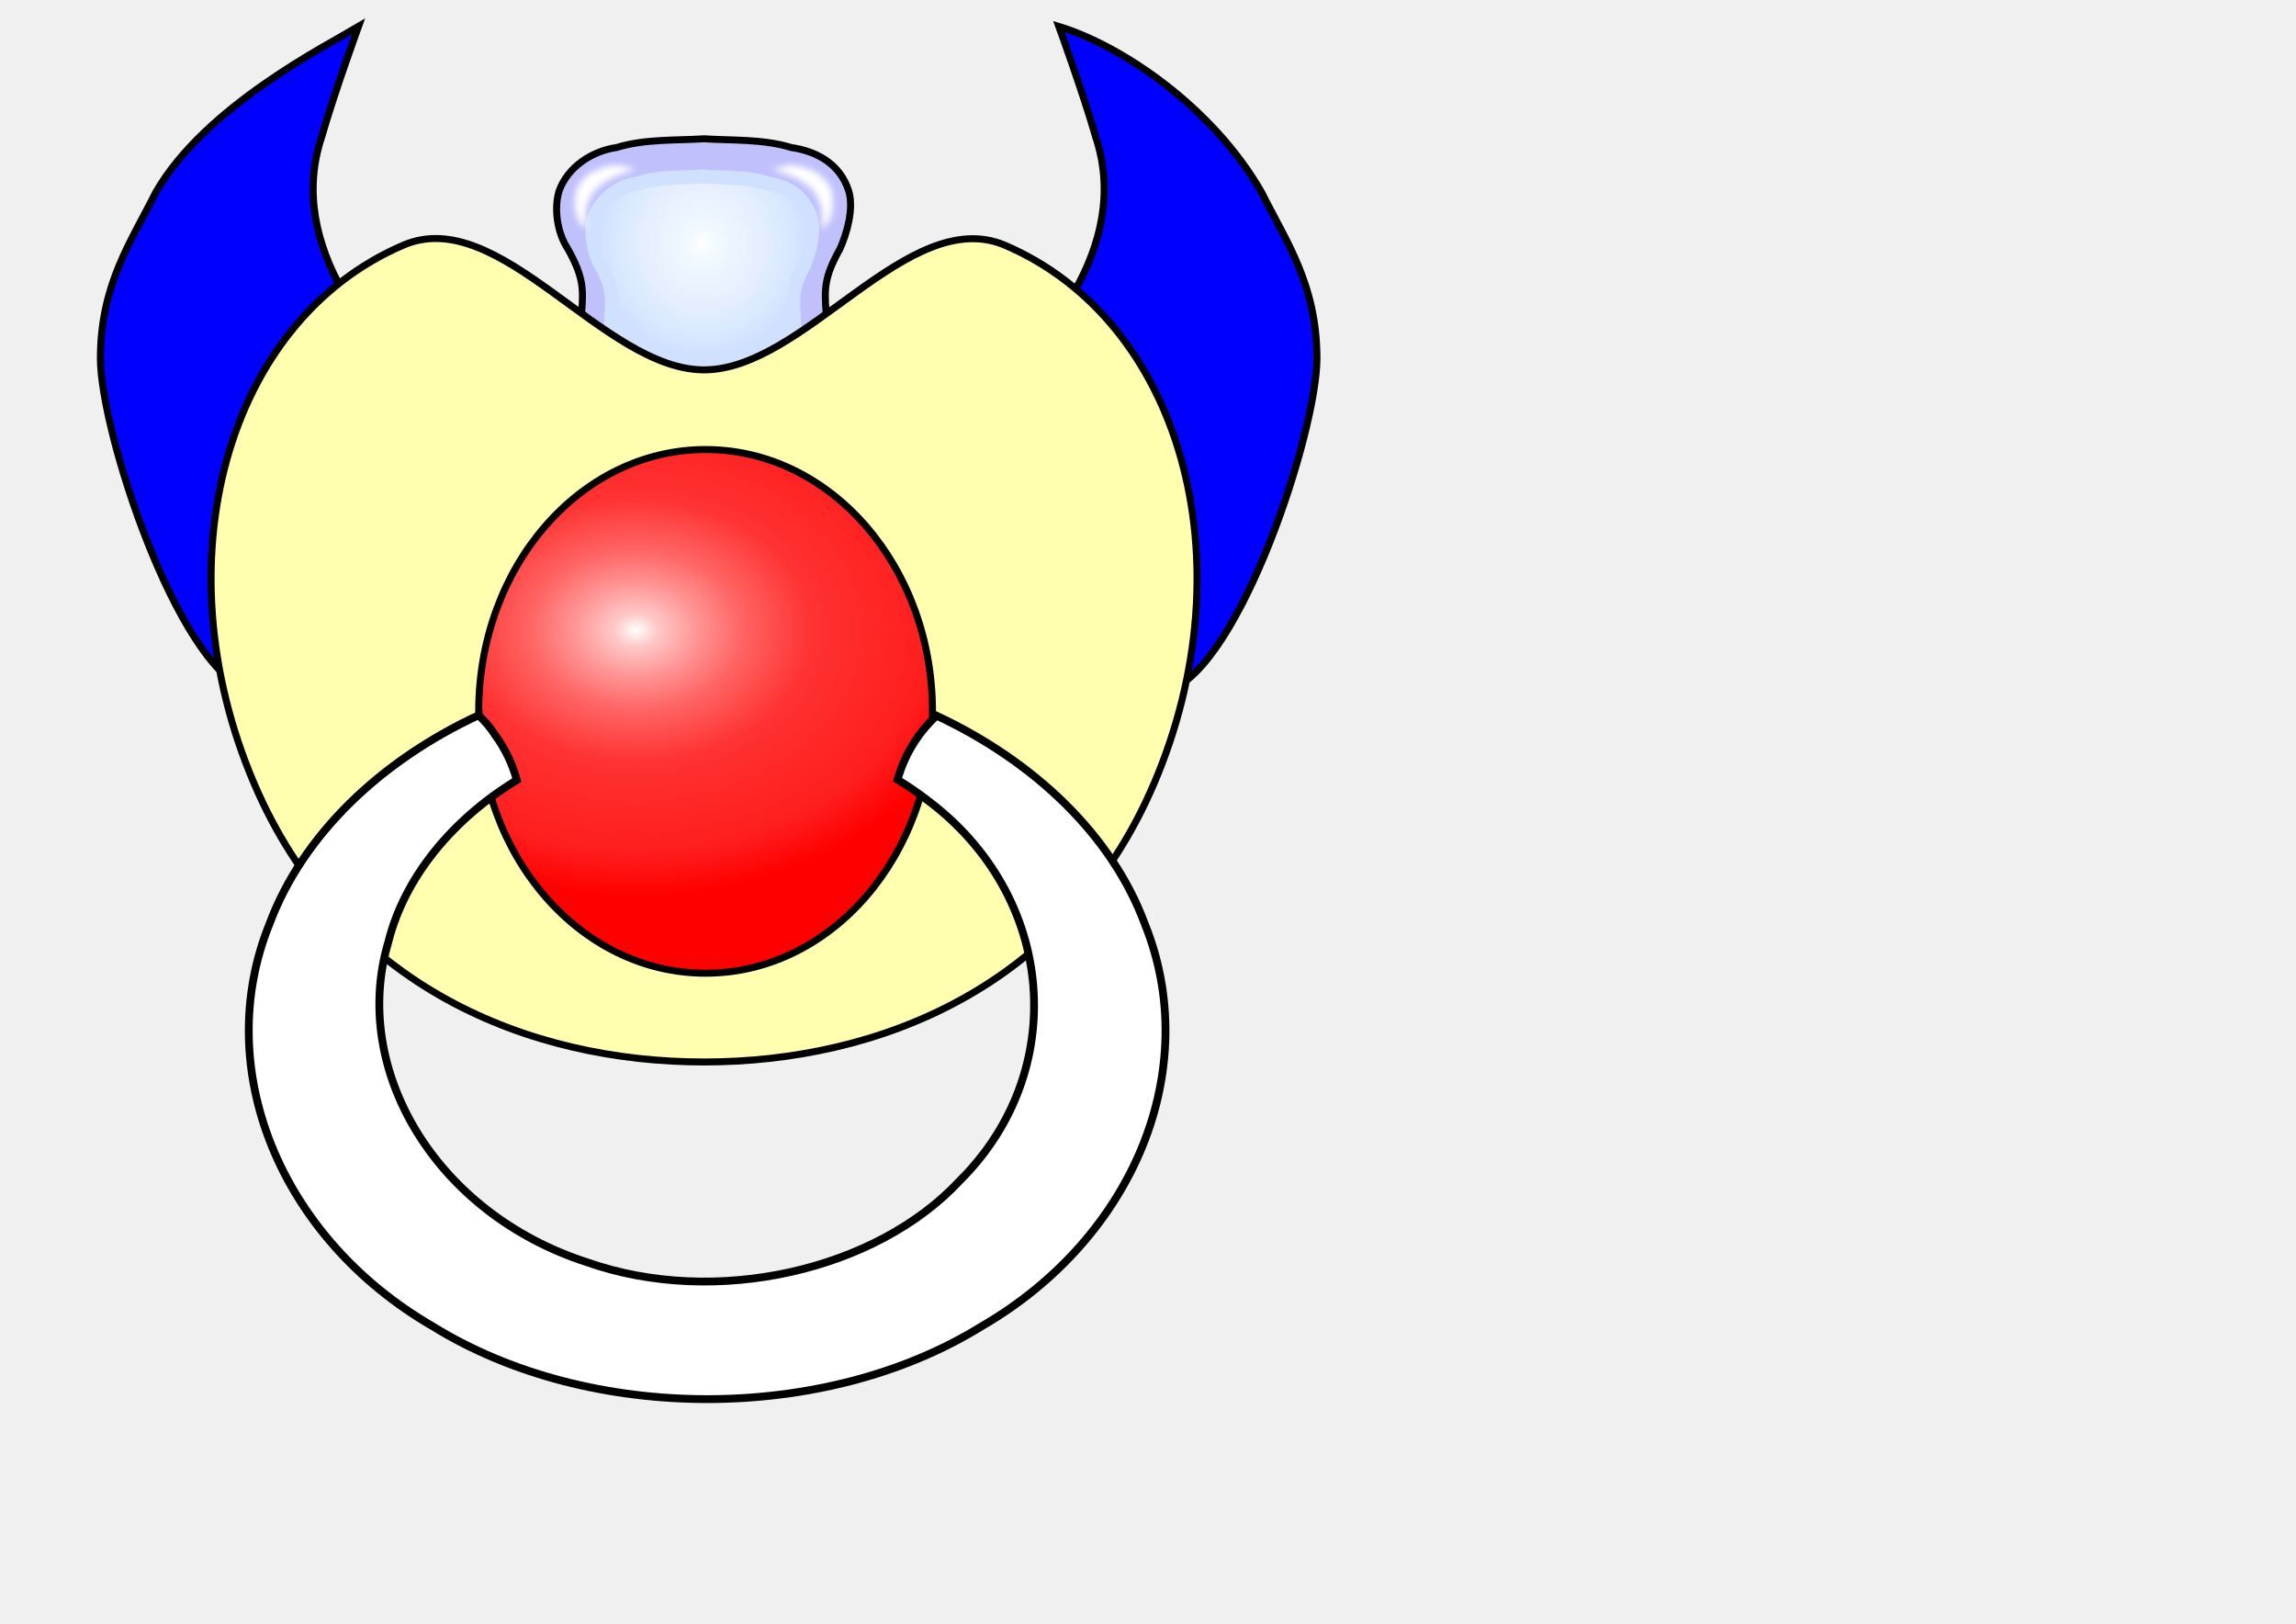
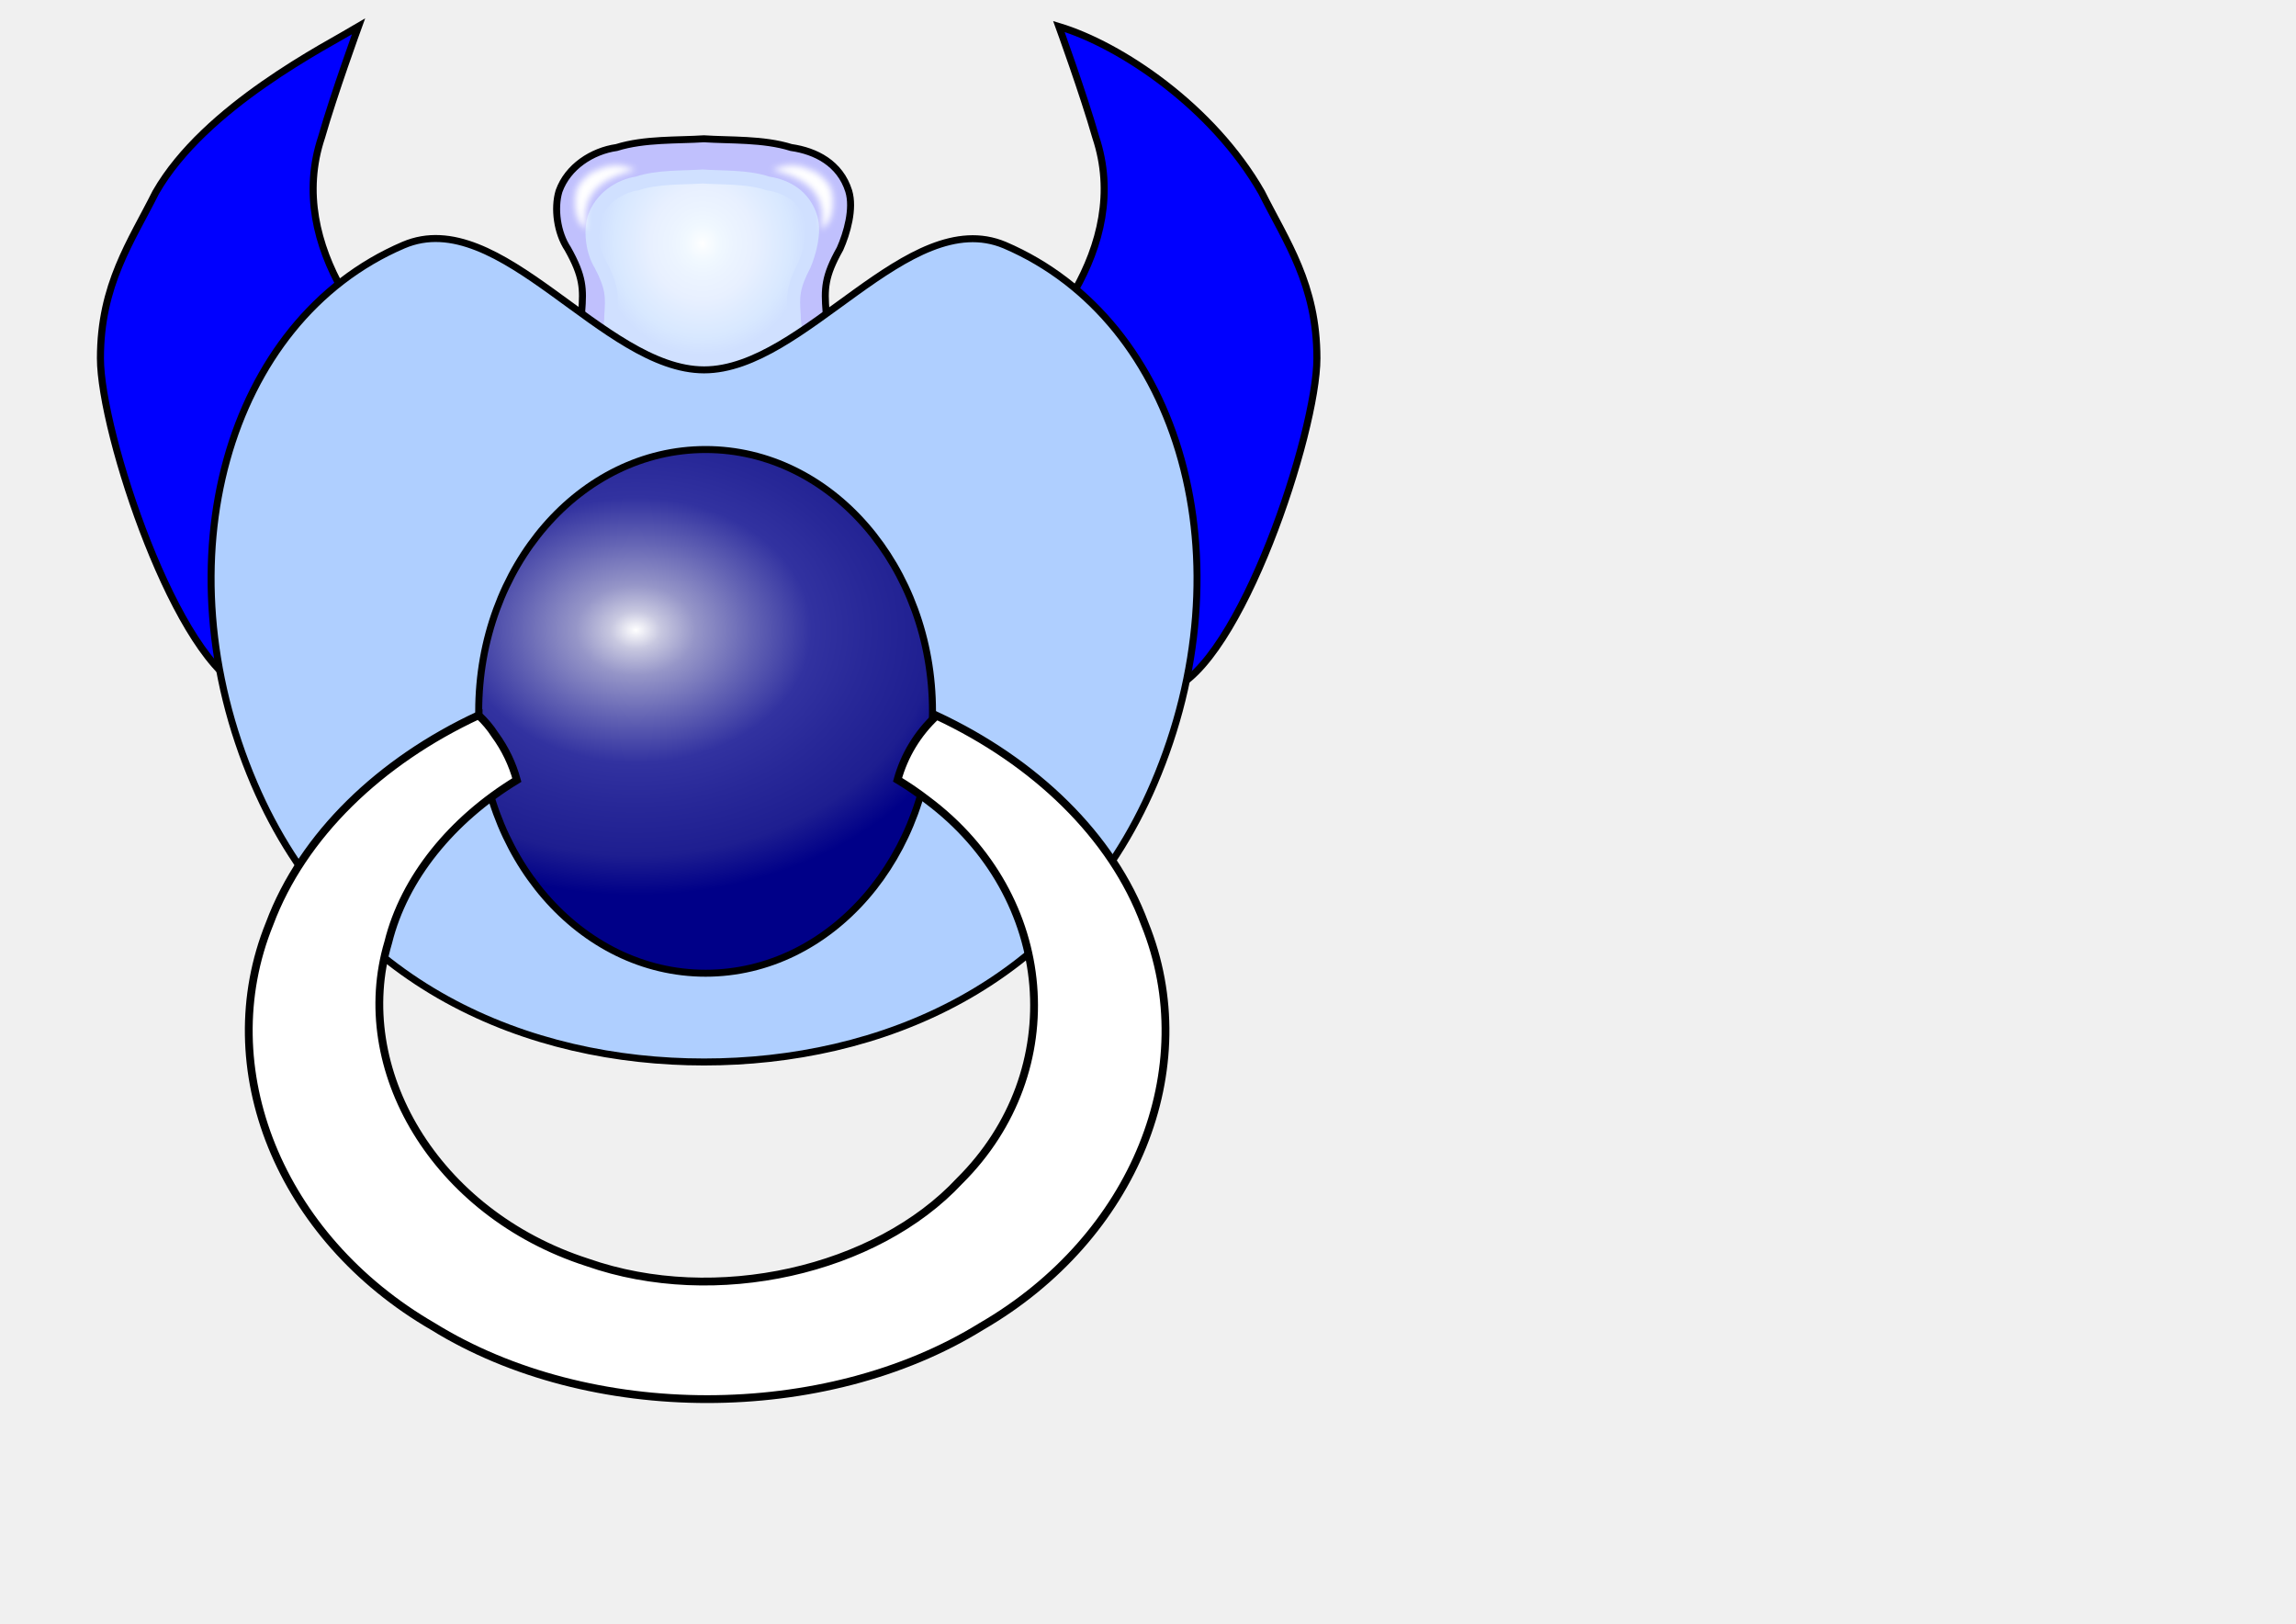
<svg xmlns="http://www.w3.org/2000/svg" xmlns:xlink="http://www.w3.org/1999/xlink" width="1052.362" height="744.094" id="svg2" version="1.1">
  <defs id="defs0">
    <linearGradient id="linearGradient0">
      <stop style="stop-color:#ffffff;stop-opacity:1;" offset="0" id="stop3620" />
-       <stop id="stop3632" offset="0.062" style="stop-color:#ffc8c8;stop-opacity:1;" />
-       <stop id="stop3630" offset="0.172" style="stop-color:#ff9696;stop-opacity:1;" />
-       <stop id="stop3628" offset="0.303" style="stop-color:#ff6464;stop-opacity:1;" />
-       <stop style="stop-color:#ff3232;stop-opacity:1;" offset="0.5" id="stop3634" />
-       <stop id="stop3636" offset="0.659" style="stop-color:#ff2828;stop-opacity:1;" />
-       <stop id="stop3626" offset="0.836" style="stop-color:#ff1e1e;stop-opacity:1;" />
-       <stop style="stop-color:#ff0000;stop-opacity:1;" offset="1" id="stop3622" />
+       <stop id="stop3632" offset="0.07" style="stop-color:#c8c8e0;stop-opacity:1;" />
+       <stop id="stop3630" offset="0.17" style="stop-color:#9696c8;stop-opacity:1;" />
+       <stop id="stop3628" offset="0.33" style="stop-color:#6464b4;stop-opacity:1;" />
+       <stop style="stop-color:#3232a0;stop-opacity:1;" offset="0.5" id="stop3634" />
+       <stop id="stop3636" offset="0.66" style="stop-color:#282898;stop-opacity:1;" />
+       <stop id="stop3626" offset="0.85" style="stop-color:#1e1e90;stop-opacity:1;" />
+       <stop style="stop-color:#000088;stop-opacity:1;" offset="1" id="stop3622" />
    </linearGradient>
    <radialGradient xlink:href="#linearGradient0" id="radialGradient0" cx="450" cy="750" fx="450" fy="750" r="201.5" gradientTransform="matrix(1,0,0,0.7536946,-1.760006,108.1513)" gradientUnits="userSpaceOnUse" />
    <linearGradient id="linearGradient1">
      <stop style="stop-color:#ffffff;stop-opacity:1;" offset="0" id="stop0" />
      <stop id="stop1" offset="0.062" style="stop-color:#f8fcff;stop-opacity:1;" />
      <stop id="stop2" offset="0.172" style="stop-color:#f0f8ff;stop-opacity:1;" />
      <stop id="stop3" offset="0.303" style="stop-color:#ecf4ff;stop-opacity:1;" />
      <stop style="stop-color:#e8f0ff;stop-opacity:1;" offset="0.5" id="stop4" />
      <stop id="stop5" offset="0.659" style="stop-color:#e0ecff;stop-opacity:1;" />
      <stop id="stop6" offset="0.836" style="stop-color:#d8e8ff;stop-opacity:1;" />
      <stop style="stop-color:#d0e0ff;stop-opacity:1;" offset="1" id="stop7" />
    </linearGradient>
    <radialGradient xlink:href="#linearGradient1" id="radialGradient1" cx="0" cy="440" fx="0" fy="440" r="80" gradientUnits="userSpaceOnUse" gradientTransform="matrix(1,0,0,1,0,0)" />
    <filter id="filter0" x="-0.142" width="1.285" y="-0.134" height="1.268">
      <feGaussianBlur stdDeviation="2.054" id="feGaussianBlur0" />
    </filter>
  </defs>
  <g id="layer1" transform="matrix(-0.80,0,0,0.80,650,-250)">
    <path style="fill:#0000ff;fill-opacity:1;stroke:#000000;stroke-width:2.3px;stroke-linecap:butt;stroke-linejoin:miter;stroke-opacity:1" d="m 0,0 c    0,0 0,0 -76,0    0,0 -8,-9 -12,-12  -18,-15 -48,-48 -36,-84  4,-14 12,-36 12,-36    -10,6 -50,26 -66,54  -8,16 -18,30 -18,54  0,24 25,100 48,108    0,0 0,0 150,0    0,0 0,0 150,0    23,-8 48,-84 48,-108  0,-24 -10,-38 -18,-54    -16,-28 -46,-48 -66,-54  0,0 8,22 12,36  12,36 -18,69 -36,84    -4,3 -12,12 -12,12    z" transform="matrix(-1.76,0,0,1.76,410,560)" id="path0" />
    <path style="fill:#c0c0fd;fill-opacity:1;stroke:#000000;stroke-width:4px;stroke-linecap:butt;stroke-linejoin:miter;stroke-opacity:1" d="m 409.22,592 c 0,0 90,0 90,-33 0,-20 -4,-28 -12,-40 -5,-8 -8,-18 -8,-28 -1,-13 -1,-20 8,-36 6,-9 8,-23 5,-33 -5,-14 -19,-23 -33,-25 -16,-5 -35,-4 -50,-5 -15,1 -34,0 -50,5 -14,2 -28,9 -33,25 -3,10 1,24 5,33 9,16 9,23 8,36 0,10 -3,20 -8,28 -8,12 -12,20 -12,40 0,33 90,33 90,33 z" id="path1" />
    <path style="fill:url(#radialGradient1);fill-opacity:1;fill-rule:evenodd;stroke:#d0e0ff;stroke-width:10px;stroke-linecap:butt;stroke-linejoin:miter;stroke-opacity:1" d="m 0,592 c 0,0 -90,0 -90,-33  0,-20 4,-28 12,-40  5,-8 8,-18 8,-28     1,-13 1,-20 -8,-36  -6,-9 -8,-23 -5,-33  5,-14 19,-23 33,-25    16,-5 35,-4 50,-5  15,1 34,0 50,5  14,2 28,9 33,25    3,10 -1,24 -5,33  -9,16 -9,23 -8,36  0,10, 3,20 8,28     8,12  12,20 12,40  0,33  -90,33 -90,33 z" id="path1-1" transform="matrix(-0.75,0,0,0.8,410,100)" />
    <path style="fill:#ffffff;fill-opacity:1;fill-rule:evenodd;stroke:none;filter:url(#filter0)" d="m 344.114,411.548 c 7.16,-2.829 12.68,-7.053 25.886,-1.835 -11.822,3.366 -30.2,8.746 -28.455,30.109 0,1.438 0.195,2.847 0.533,4.189 -5.079,-3.454 -6.704,-9.04 -6.704,-15.937 0,-10.742 5.01,-12.635 8.741,-16.526 z" id="path1-2" />
    <path style="fill:#ffffff;fill-opacity:1;fill-rule:evenodd;stroke:none;filter:url(#filter0)" d="m 474.681,406.161 c 7.16,-2.829 12.68,-7.053 25.886,-1.835 -11.822,3.366 -30.2,8.746 -28.455,30.109 0,1.438 0.195,2.847 0.533,4.189 -5.079,-3.454 -6.704,-9.04 -6.704,-15.937 0,-10.742 5.01,-12.635 8.741,-16.526 z" id="path1-3" transform="matrix(-1,0,0,1,949.0068,5.38669)" />
-     <path style="fill:#ffffaf;fill-opacity:1;stroke:#000000;stroke-width:4px;stroke-linecap:butt;stroke-linejoin:miter;stroke-opacity:1" d="M 236.901,452.906 C 135.348,496.354 97.061,634.496 151.37,761.438 c 50.023,116.923 158.186,159.406 257.75,159.406 99.564,0 207.727,-42.483 257.75,-159.406 C 721.179,634.496 682.892,496.354 581.339,452.906 526.077,429.264 466.892,524.375 409.12,524.375 c -57.772,0 -116.777,-94.676 -172.219,-71.469 z" id="path2" />
+     <path style="fill:#afcfff;fill-opacity:1;stroke:#000000;stroke-width:4px;stroke-linecap:butt;stroke-linejoin:miter;stroke-opacity:1" d="M 236.901,452.906 C 135.348,496.354 97.061,634.496 151.37,761.438 c 50.023,116.923 158.186,159.406 257.75,159.406 99.564,0 207.727,-42.483 257.75,-159.406 C 721.179,634.496 682.892,496.354 581.339,452.906 526.077,429.264 466.892,524.375 409.12,524.375 c -57.772,0 -116.777,-94.676 -172.219,-71.469 z" id="path2" />
    <path style="fill:url(#radialGradient0);fill-opacity:1;fill-rule:evenodd;stroke:#000000;stroke-width:4px;stroke-linecap:butt;stroke-linejoin:miter;stroke-opacity:1" id="path3" d="m 538.24,720 a 130,150 0 0 1 -260,0 130,150 0 1 1 260,0 z" />
    <path style="fill:#ffffff;fill-opacity:1;stroke:#000000;stroke-width:4.472px;stroke-opacity:1" d="m 538.3,722.219 c 56.323,26.164 100.822,68.687 119.766,119.438 33.505,82.599 -5.553,179.727 -93.672,230.719 -89.668,55.457 -224.434,55.457 -314.102,0 -88.119,-50.992 -127.137,-148.12 -93.633,-230.719 18.618,-50.413 63.065,-92.93 119.258,-119.188 11.13,10.321 18.584,23.094 22.344,36.688 -5.944,3.594 -11.64,7.472 -16.992,11.625 -73.954,55.192 -81.853,155.289 -18.594,218.125 47.757,51.308 139.68,72.555 213.438,46.688 87.411,-28.223 135.477,-110.934 113.945,-183.281 -9.1,-36.857 -36.471,-70.332 -73.672,-92.969 2.519,-9.171 6.698,-18.005 12.578,-26 2.552,-3.999 5.71,-7.718 9.336,-11.125 z" id="path4" />
  </g>
</svg>
